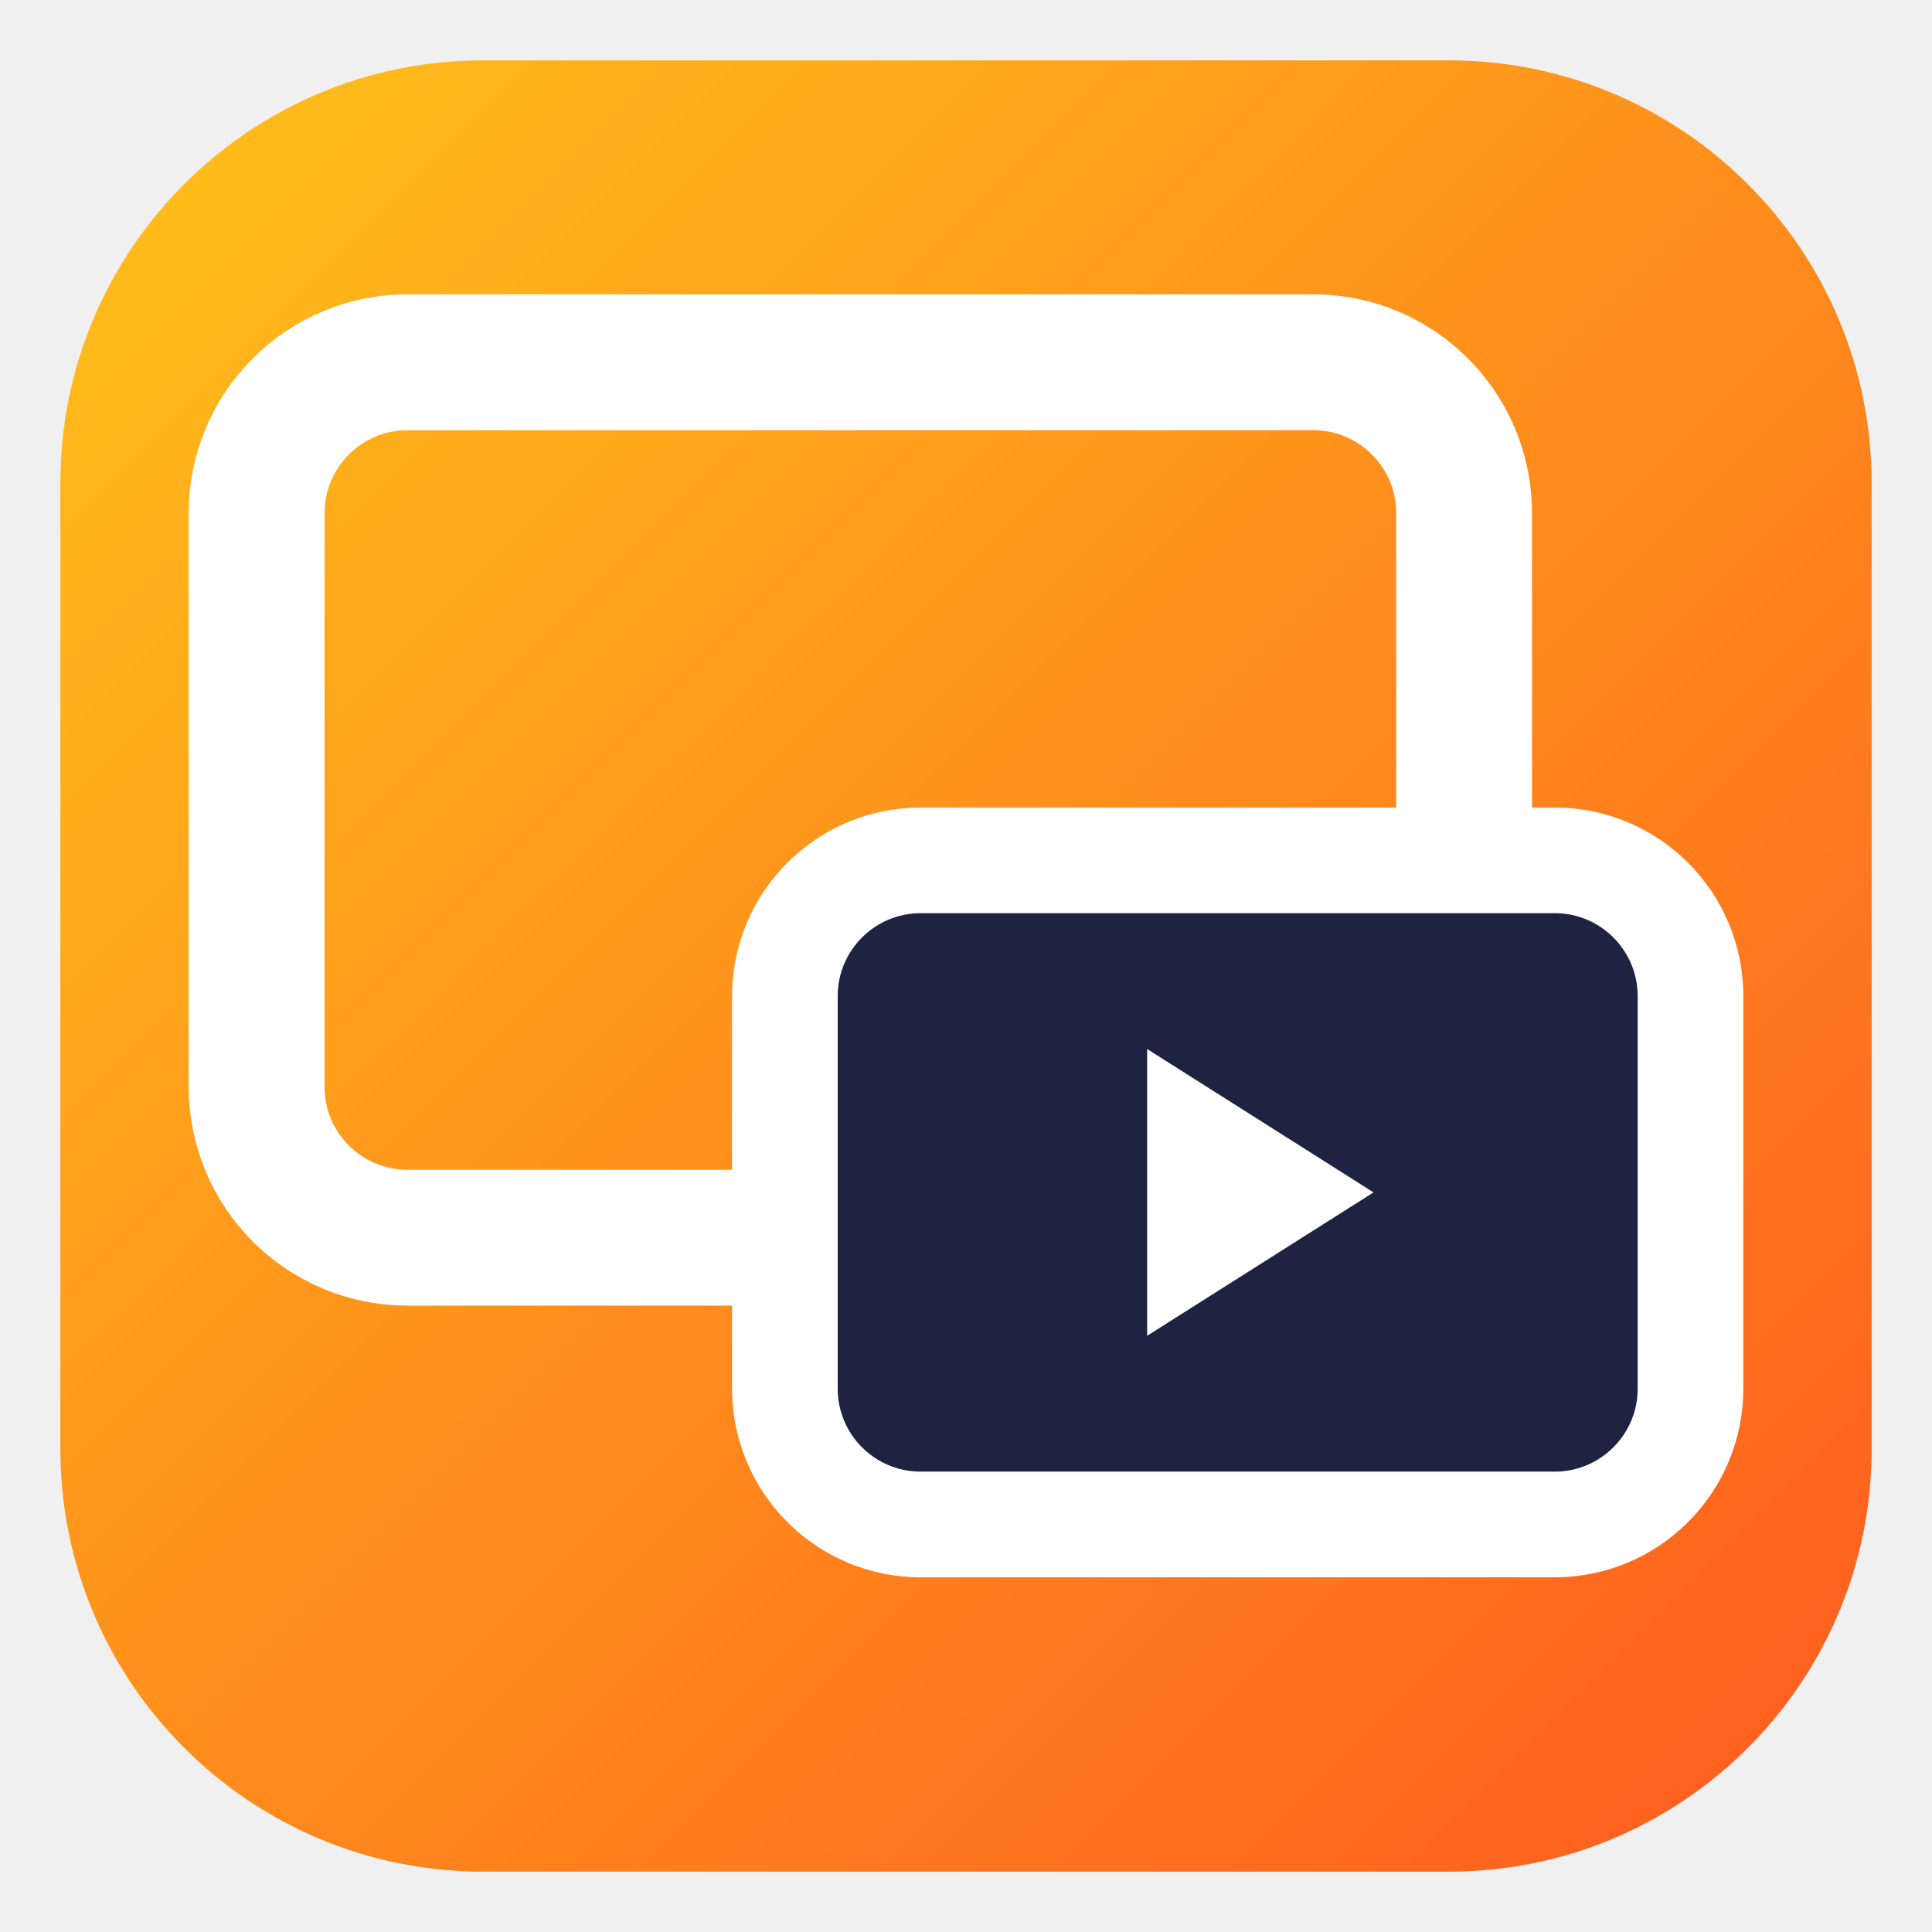
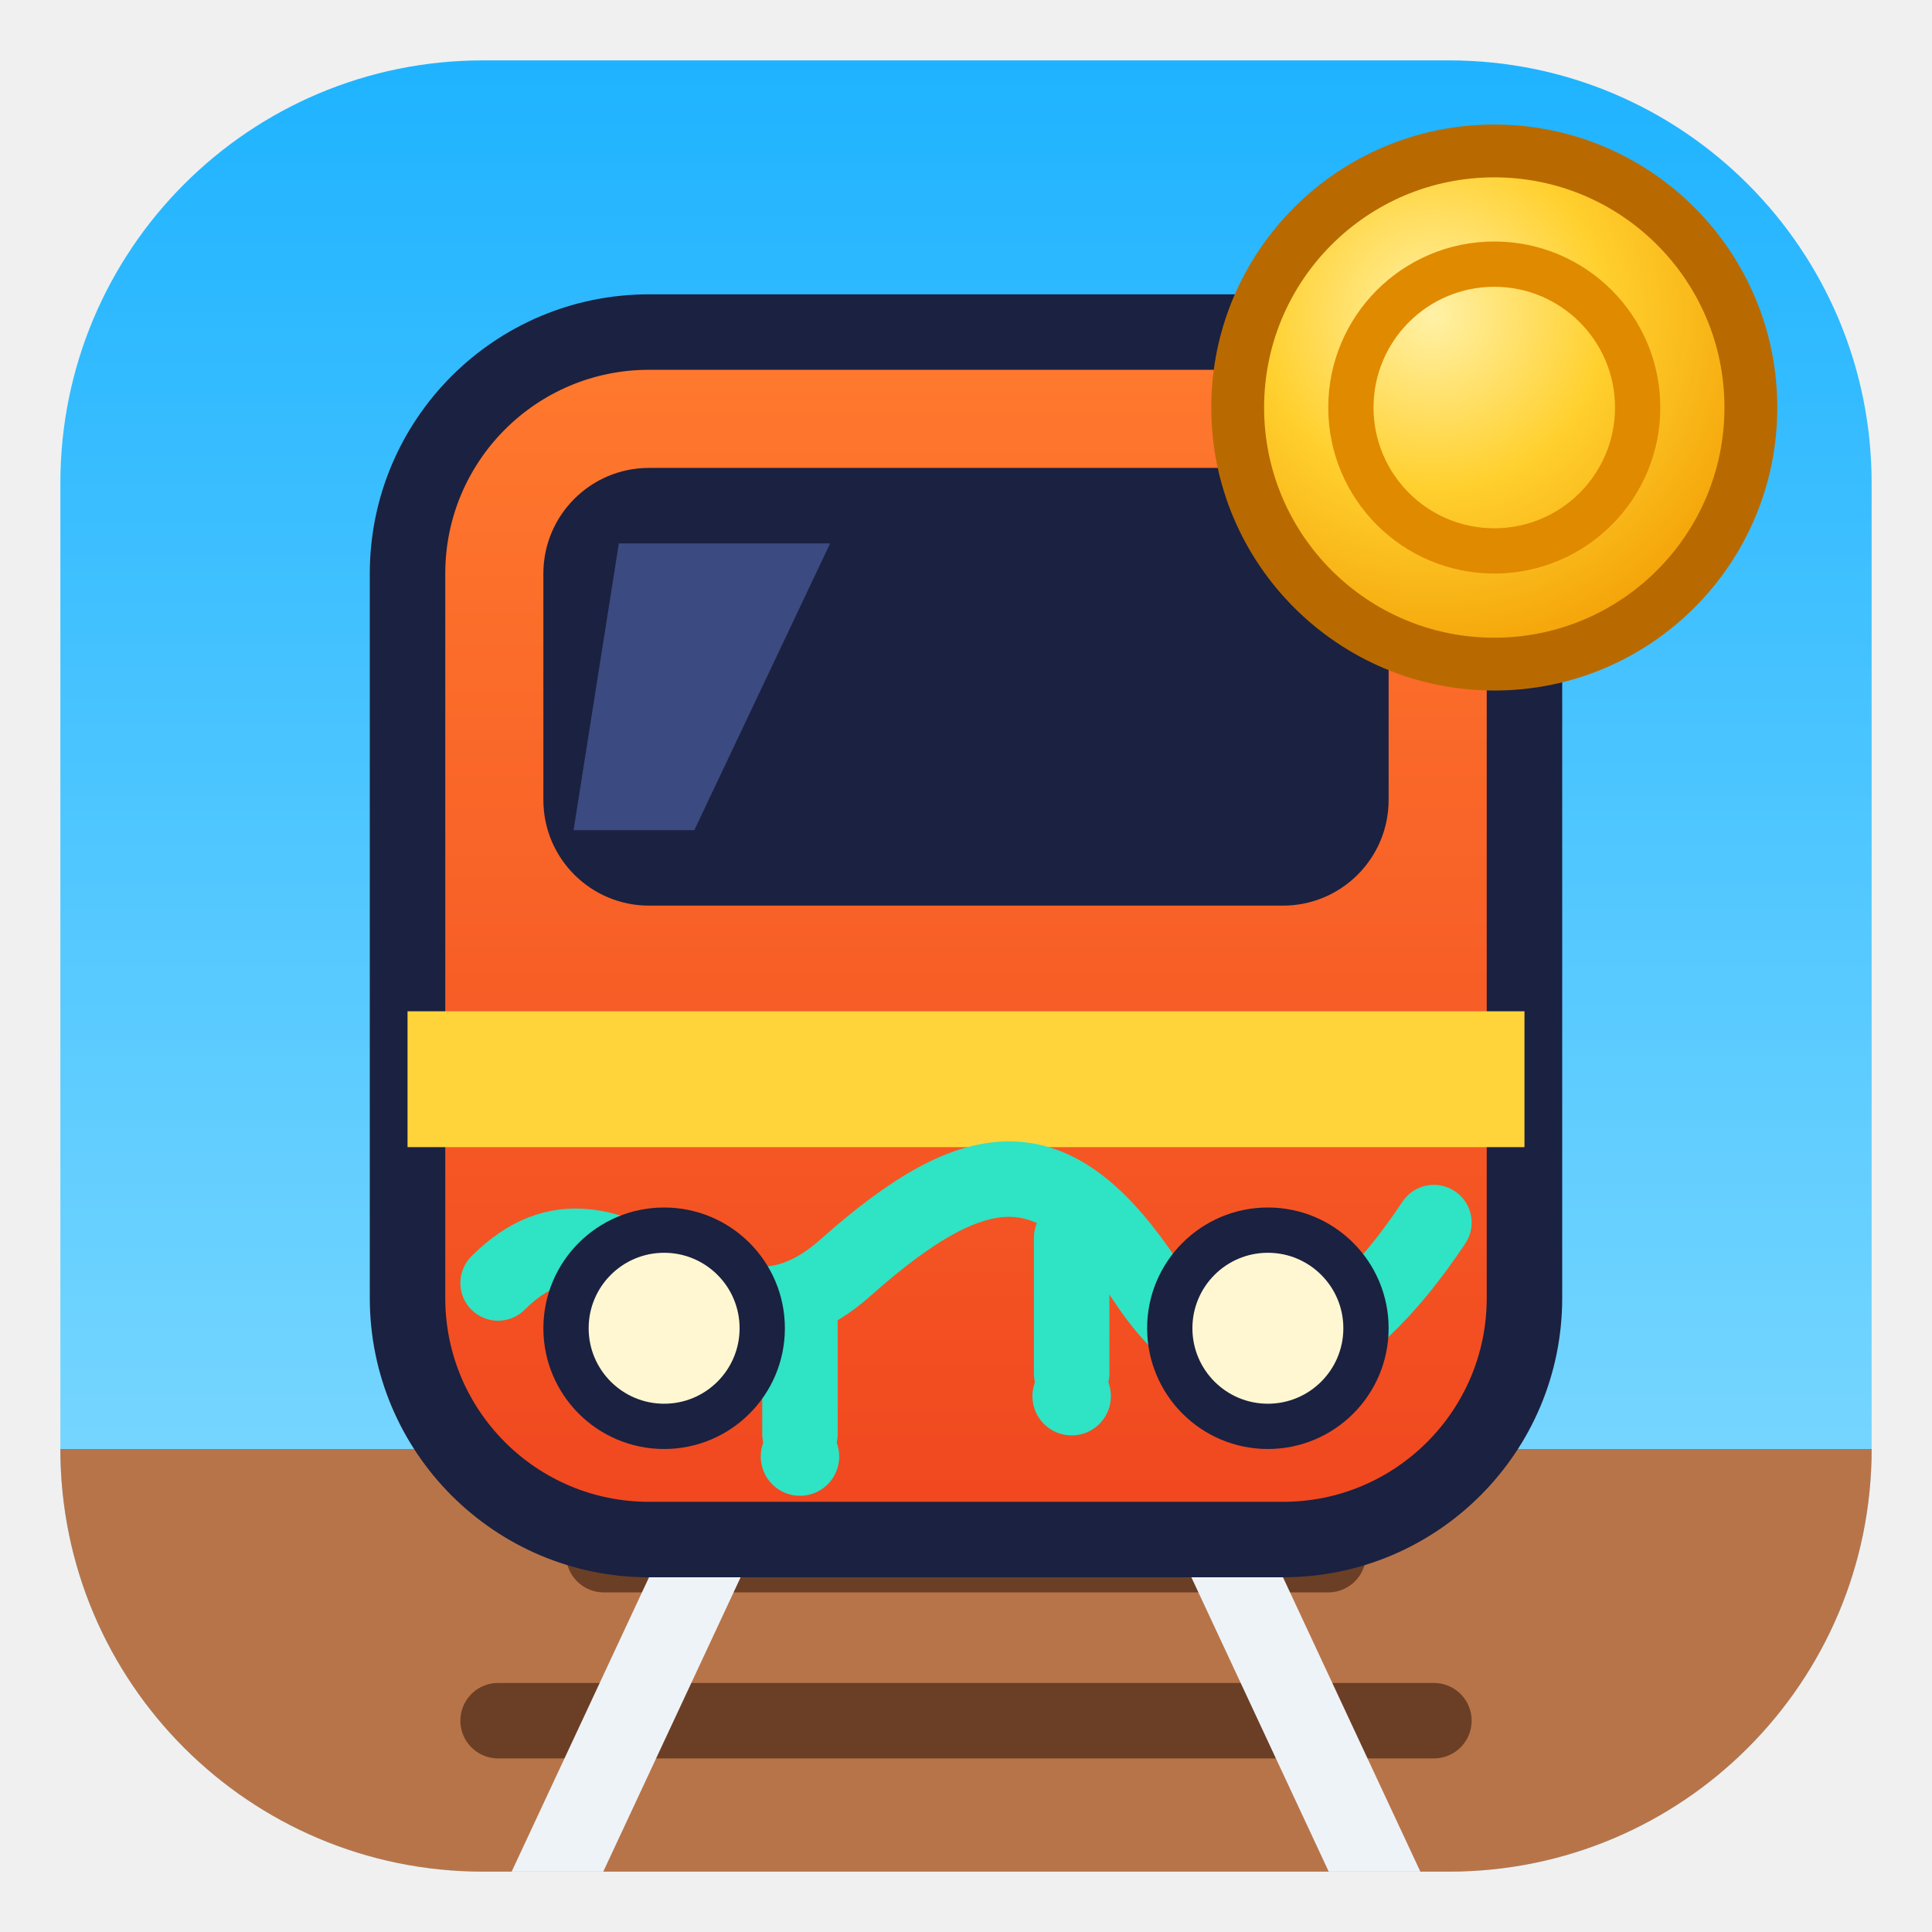
<svg xmlns="http://www.w3.org/2000/svg" viewBox="0 0 128 128">
  <defs>
-     <linearGradient id="bg" x1="0" y1="0" x2="1" y2="1">
-       <stop offset="0" stop-color="#FFC21A" />
-       <stop offset="1" stop-color="#FF5A1F" />
+     <linearGradient id="sky" x1="0" y1="0" x2="0" y2="1">
+       <stop offset="0" stop-color="#1FB3FF" />
+       <stop offset="1" stop-color="#8FE0FF" />
    </linearGradient>
+     <linearGradient id="train" x1="0" y1="0" x2="0" y2="1">
+       <stop offset="0" stop-color="#FF7A2E" />
+       <stop offset="1" stop-color="#F0461F" />
+     </linearGradient>
+     <radialGradient id="coin" cx="0.38" cy="0.32" r="0.75">
+       <stop offset="0" stop-color="#FFF1A6" />
+       <stop offset="0.45" stop-color="#FFD02E" />
+       <stop offset="1" stop-color="#F29A00" />
+     </radialGradient>
+     <clipPath id="tile">
+       <rect x="4" y="4" width="120" height="120" rx="28" />
+     </clipPath>
  </defs>
-   <rect x="4" y="4" width="120" height="120" rx="28" fill="url(#bg)" />
-   <rect x="17" y="24" width="80" height="58" rx="10" fill="none" stroke="#fff" stroke-width="9" />
-   <rect x="52" y="57" width="60" height="44" rx="9" fill="#1D2340" stroke="#fff" stroke-width="7" />
-   <path d="M76 69.5v19l15-9.5z" fill="#fff" />
+   <g clip-path="url(#tile)">
+     <rect x="4" y="4" width="120" height="120" fill="url(#sky)" />
+     <path d="M4 96 H124 V124 H4 Z" fill="#B87449" />
+     <g stroke="#6B3F25" stroke-width="5" stroke-linecap="round">
+       <path d="M40 103 H88" />
+       <path d="M33 114 H95" />
+     </g>
+     <g stroke="#EEF3F8" stroke-width="5.5" stroke-linecap="round">
+       <path d="M50 96 L36 126" />
+       <path d="M78 96 L92 126" />
+     </g>
+     <rect x="27" y="22" width="74" height="80" rx="16" fill="url(#train)" stroke="#1B2140" stroke-width="5" />
+     <rect x="36" y="31" width="56" height="29" rx="7" fill="#1B2140" />
+     <path d="M41 36 h14 l-9 19 h-8 z" fill="#3B4A80" />
+     <rect x="27" y="67" width="74" height="9" fill="#FFD43B" />
+     <g fill="none" stroke="#2FE3C5" stroke-width="5" stroke-linecap="round">
+       <path d="M33 85 C41 77 47 92 56 84 S70 76 76 85 S89 90 95 81" />
+       <path d="M53 87 V95" />
+       <path d="M71 82 V91" />
+     </g>
+     <g fill="#2FE3C5">
+       <circle cx="53" cy="96.5" r="2.6" />
+       <circle cx="71" cy="92.5" r="2.6" />
+     </g>
+     <circle cx="44" cy="88" r="6.5" fill="#FFF7D1" stroke="#1B2140" stroke-width="3" />
+     <circle cx="84" cy="88" r="6.5" fill="#FFF7D1" stroke="#1B2140" stroke-width="3" />
+   </g>
+   <circle cx="99" cy="27" r="17" fill="url(#coin)" stroke="#B86A00" stroke-width="3.5" />
+   <circle cx="99" cy="27" r="9.5" fill="none" stroke="#E08A00" stroke-width="3" />
</svg>
